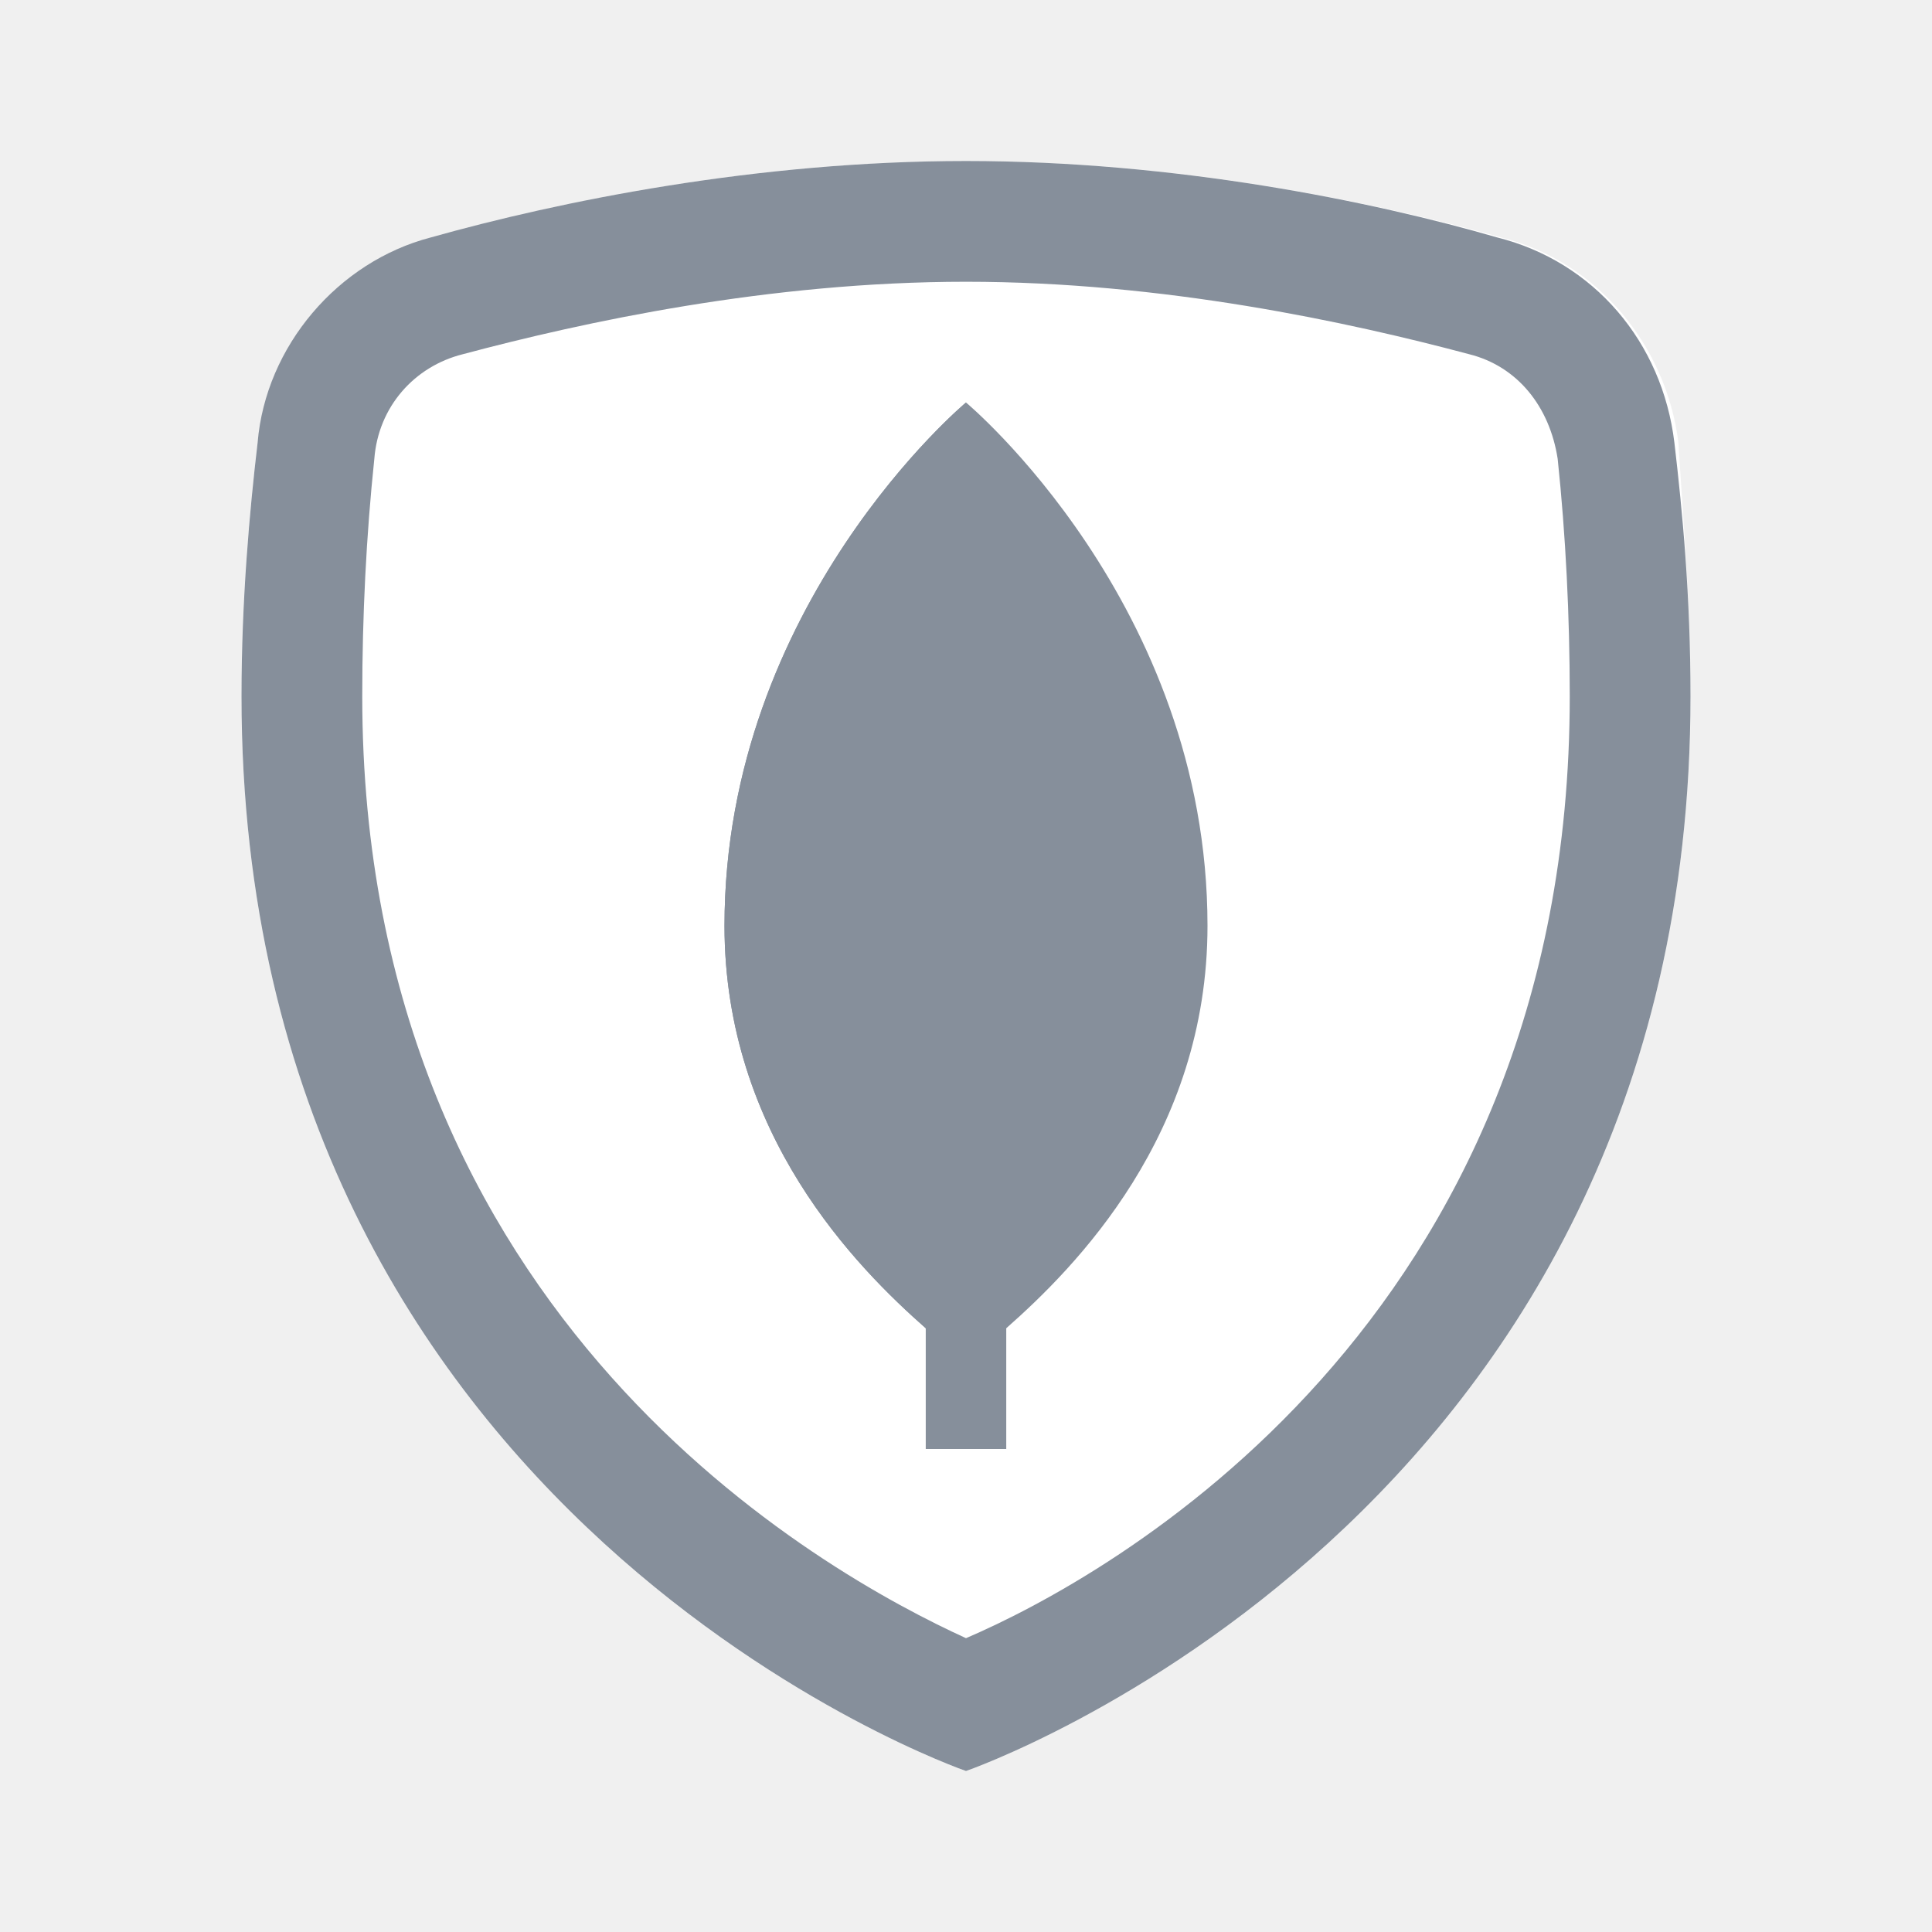
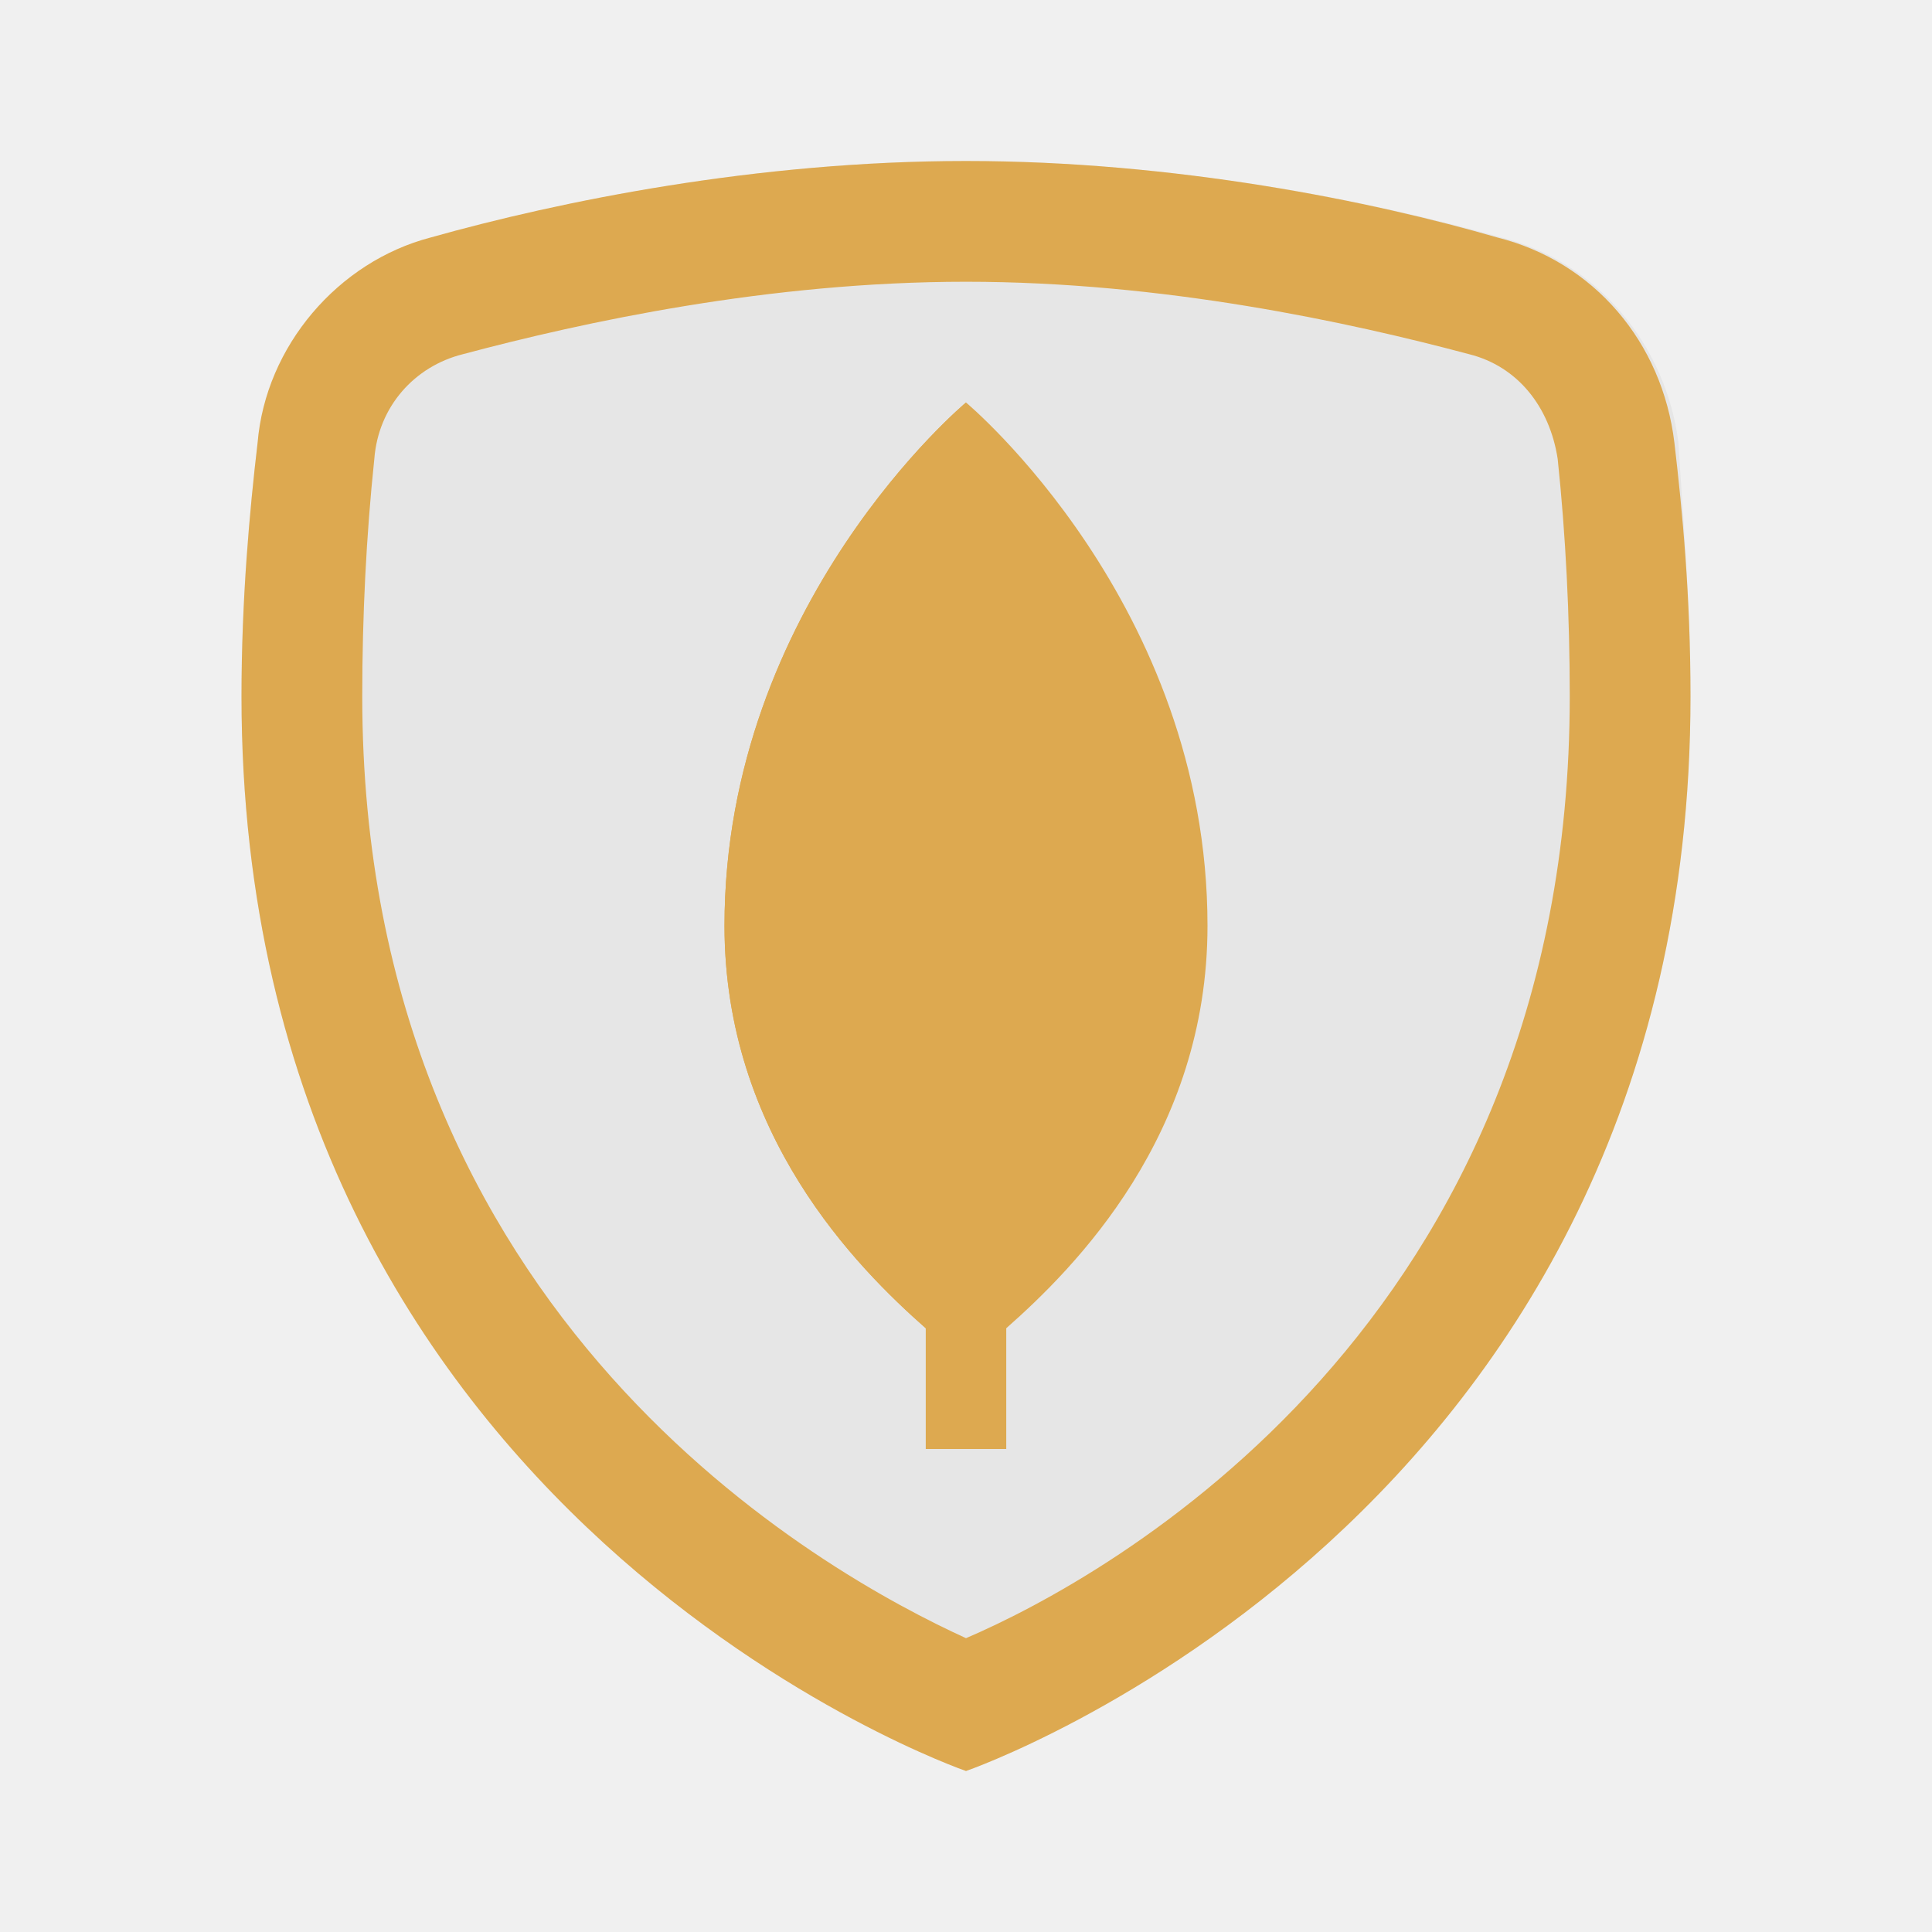
<svg xmlns="http://www.w3.org/2000/svg" viewBox="0 0 48 48" width="48px" height="48px">
-   <path fill="#FFFFFF" d="M42,17.3C42,37.8,24,44,24,44S6,37.8,6,17.3c0-2.5,0.2-4.6,0.4-6.3c0.3-2.5,2-4.5,4.4-5.1 C13.9,5,18.8,4,24,4s10.1,1,13.3,1.9c2.4,0.6,4.1,2.7,4.4,5.1C41.8,12.7,42,14.9,42,17.3z" />
-   <path fill="#868F9B" d="M24,7c4.9,0,9.5,1,12.5,1.8c1.2,0.3,2,1.3,2.2,2.6c0.2,1.9,0.3,3.9,0.3,5.9c0,15.6-11.5,21.9-15,23.4 c-3.5-1.6-15-7.9-15-23.4c0-2,0.1-4,0.3-5.9c0.1-1.3,1-2.3,2.2-2.6C14.5,8,19.1,7,24,7 M24,4c-5.2,0-10.1,1-13.3,1.9 C8.4,6.5,6.6,8.6,6.4,11C6.2,12.7,6,14.9,6,17.3C6,37.8,24,44,24,44s18-6.2,18-26.7c0-2.5-0.2-4.6-0.4-6.3c-0.3-2.5-2-4.5-4.4-5.1 C34.1,5,29.2,4,24,4L24,4z" />
-   <path fill="#868F9B" d="M23 28H25V36H23z" />
-   <path fill="#868F9B" d="M24,10c0,0-6,5-6,13c0,5.2,3.3,8.5,5,10l1-3l1,3c1.7-1.5,5-4.8,5-10C30,15,24,10,24,10z" />
-   <path fill="#868F9B" d="M24,10c0,0-6,5-6,13c0,5.2,3.3,8.5,5,10l1-3V10z" />
+   <path fill="#E6E6E6" d="M42,17.3C42,37.8,24,44,24,44S6,37.8,6,17.3c0-2.5,0.2-4.6,0.4-6.3c0.3-2.5,2-4.5,4.4-5.1 C13.9,5,18.8,4,24,4s10.1,1,13.3,1.9c2.4,0.6,4.1,2.7,4.4,5.1C41.8,12.7,42,14.9,42,17.3z" />
+   <path fill="#DDA950" d="M24,7c4.9,0,9.5,1,12.5,1.8c1.2,0.3,2,1.3,2.2,2.6c0.2,1.9,0.3,3.9,0.3,5.9c0,15.6-11.5,21.9-15,23.4 c-3.5-1.6-15-7.9-15-23.4c0-2,0.1-4,0.3-5.9c0.1-1.3,1-2.3,2.2-2.6C14.5,8,19.1,7,24,7 M24,4c-5.2,0-10.1,1-13.3,1.9 C8.4,6.5,6.6,8.6,6.4,11C6.2,12.7,6,14.9,6,17.3C6,37.8,24,44,24,44s18-6.2,18-26.7c0-2.5-0.2-4.6-0.4-6.3c-0.3-2.5-2-4.5-4.4-5.1 C34.1,5,29.2,4,24,4L24,4z" />
+   <path fill="#DDA950" d="M23 28H25V36H23z" />
+   <path fill="#DDA950" d="M24,10c0,0-6,5-6,13c0,5.2,3.3,8.5,5,10l1-3l1,3c1.7-1.5,5-4.8,5-10C30,15,24,10,24,10z" />
+   <path fill="#DDA950" d="M24,10c0,0-6,5-6,13c0,5.2,3.3,8.5,5,10l1-3V10z" />
</svg>
